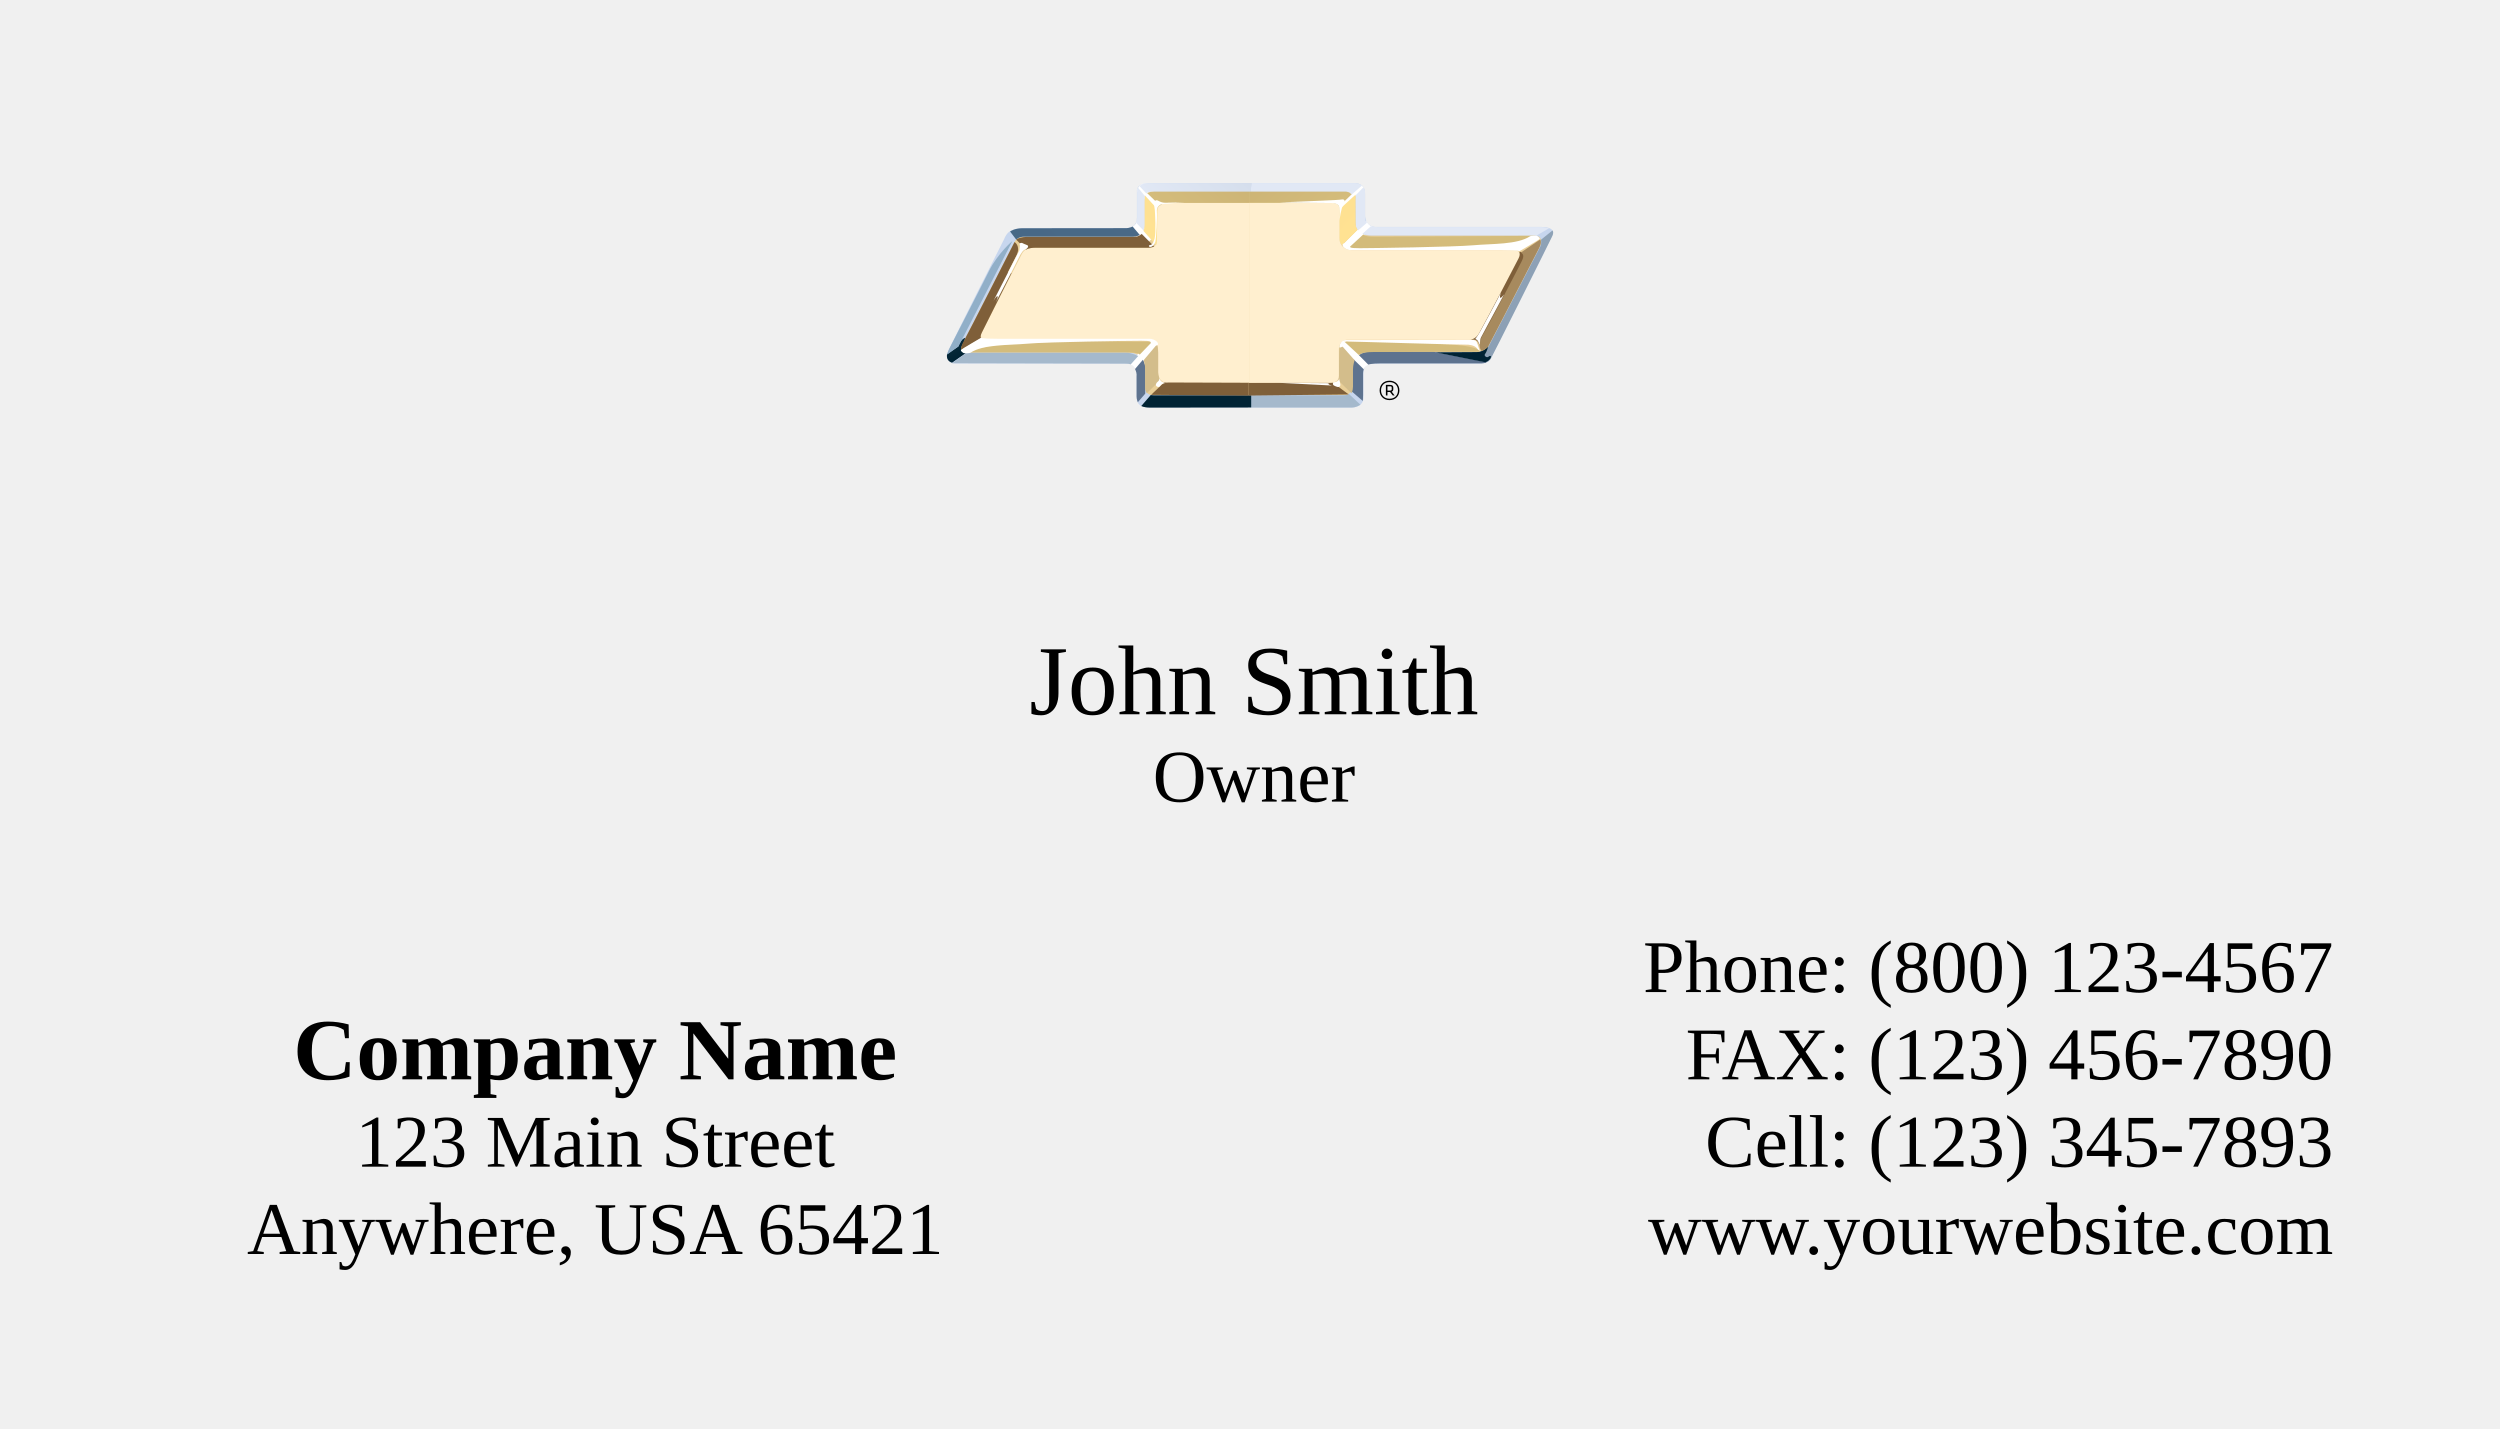
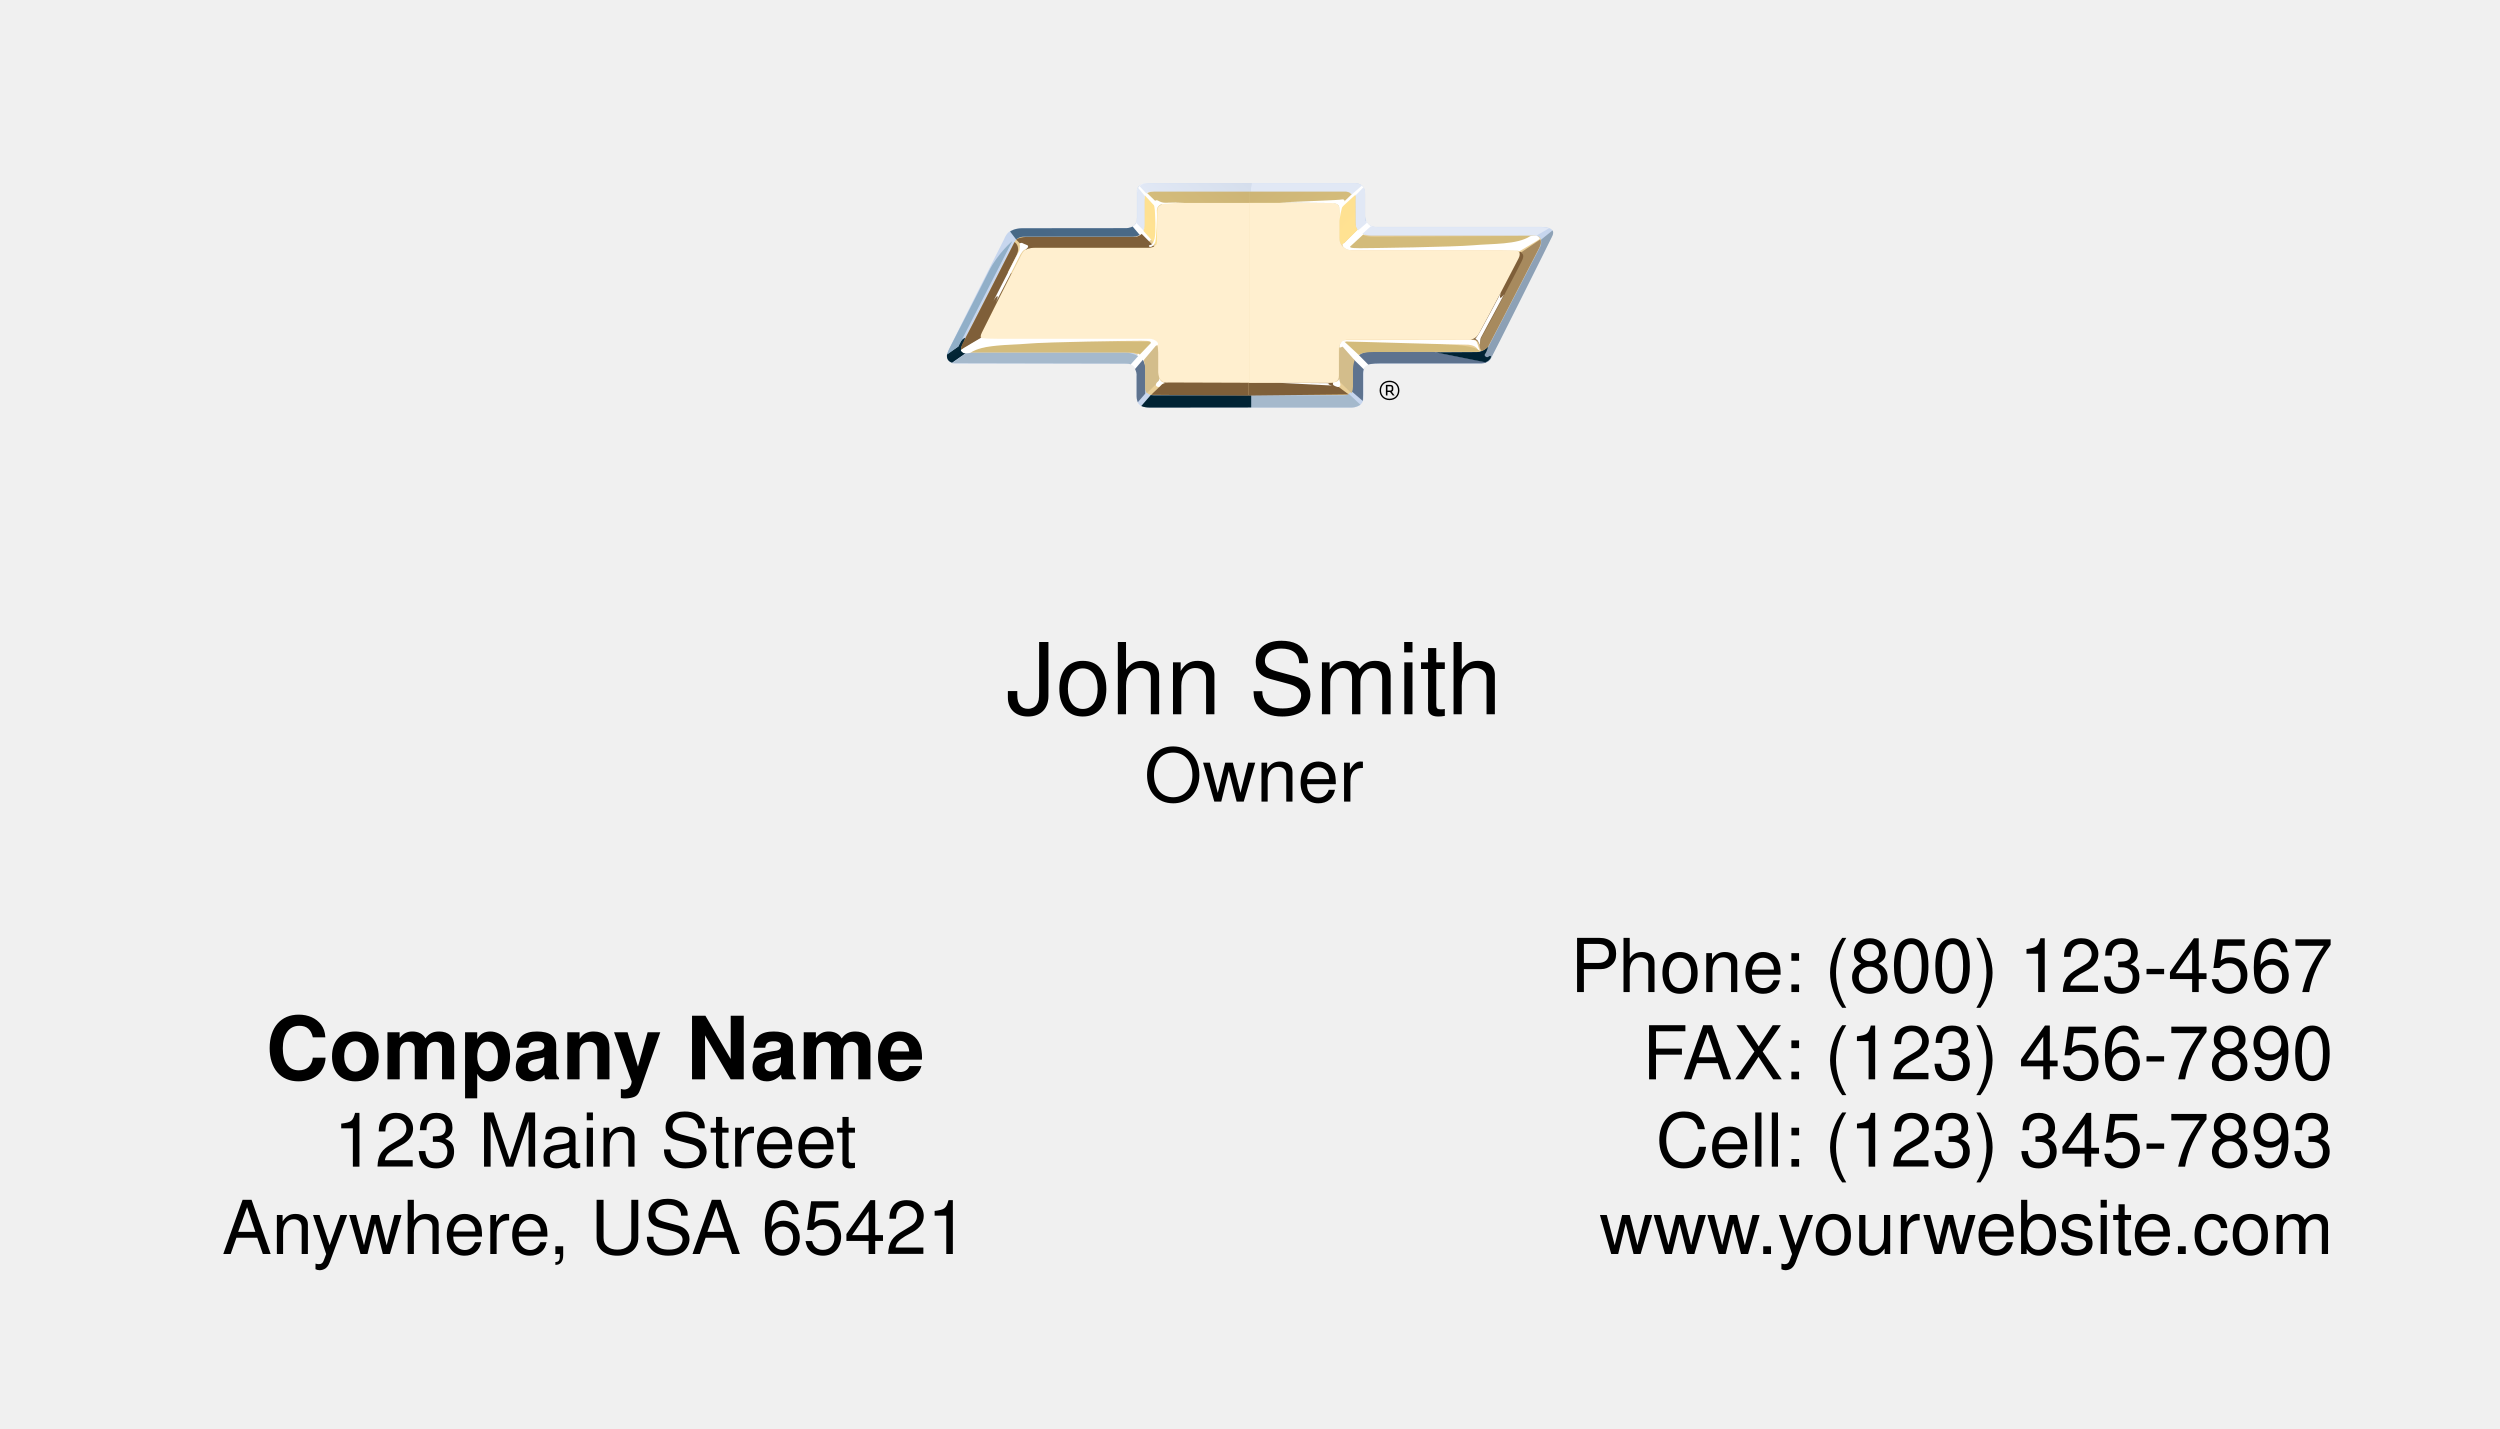
<svg xmlns="http://www.w3.org/2000/svg" id="svg2" viewBox="0 0 315 180" height="100%" width="100%" version="1.1">
  <defs id="defs16">
    <clipPath id="clipPath16">
      <path id="path18" d="m0 841.89h595.28v-841.89h-595.28v841.89z" />
    </clipPath>
    <clipPath id="clipPath50">
      <path id="path52" d="m0 841.89h595.28v-841.89h-595.28v841.89z" />
    </clipPath>
    <linearGradient id="linearGradient4254" gradientUnits="userSpaceOnUse" gradientTransform="matrix(-22.697 -45.159 -48.59 .13126 179.46 465.48)">
      <stop id="stop38" stop-color="#c7d6ee" offset="0" />
      <stop id="stop40" stop-color="#91afc8" offset=".185" />
      <stop id="stop42" stop-color="#002334" offset="1" />
    </linearGradient>
    <linearGradient id="linearGradient4256" gradientUnits="userSpaceOnUse" gradientTransform="matrix(27.784 -27.784 -27.784 -27.784 310.42 510.89)">
      <stop id="stop96" stop-color="#e1e8f5" offset="0" />
      <stop id="stop98" stop-color="#92a5c1" offset=".899" />
      <stop id="stop100" stop-color="#476886" offset=".955" />
      <stop id="stop102" stop-color="#e1e8f5" offset="1" />
    </linearGradient>
    <linearGradient id="linearGradient4258" gradientUnits="userSpaceOnUse" gradientTransform="matrix(28.423 28.423 28.423 -28.423 257.55 482.77)">
      <stop id="stop120" stop-color="#e1e8f5" offset="0" />
      <stop id="stop122" stop-color="#476886" offset=".039" />
      <stop id="stop124" stop-color="#92a5c1" offset=".09" />
      <stop id="stop126" stop-color="#e1e8f5" offset="1" />
    </linearGradient>
    <linearGradient id="linearGradient4260" gradientUnits="userSpaceOnUse" gradientTransform="matrix(9.2544 8.6299 8.6299 -9.2544 239.34 481.45)">
      <stop id="stop144" stop-color="#e1e8f5" offset="0" />
      <stop id="stop146" stop-color="#c7d6ee" offset=".157" />
      <stop id="stop148" stop-color="#e1e8f5" offset="1" />
    </linearGradient>
    <linearGradient id="linearGradient4262" gradientUnits="userSpaceOnUse" gradientTransform="matrix(-9.7988 9.1375 -9.1375 -9.7988 357.11 481.1)">
      <stop id="stop166" stop-color="#e1e8f5" offset="0" />
      <stop id="stop168" stop-color="#c7d6ee" offset=".157" />
      <stop id="stop170" stop-color="#e1e8f5" offset="1" />
    </linearGradient>
    <linearGradient id="linearGradient4264" gradientUnits="userSpaceOnUse" gradientTransform="matrix(31.878 31.878 31.878 -31.878 195.57 457.7)">
      <stop id="stop188" stop-color="#476886" offset="0" />
      <stop id="stop190" stop-color="#92a5c1" offset=".129" />
      <stop id="stop194" stop-color="#e1e8f5" offset="1" />
    </linearGradient>
    <linearGradient id="linearGradient4266" gradientUnits="userSpaceOnUse" gradientTransform="matrix(-3.7357 5.3351 5.3351 3.7357 155.63 412.67)">
      <stop id="stop212" stop-color="#002334" offset="0" />
      <stop id="stop214" stop-color="#fff" offset=".107" />
      <stop id="stop218" stop-color="#91afc8" offset=".185" />
      <stop id="stop220" stop-color="#002334" offset=".242" />
      <stop id="stop222" stop-color="#5e738f" offset=".534" />
      <stop id="stop224" stop-color="#002334" offset=".758" />
      <stop id="stop226" stop-color="#002334" offset="1" />
    </linearGradient>
    <linearGradient id="linearGradient4268" gradientUnits="userSpaceOnUse" gradientTransform="matrix(-28.768 -14.64 -14.64 28.768 182.3 450.31)">
      <stop id="stop244" stop-color="#91afc8" offset="0" />
      <stop id="stop246" stop-color="#002334" offset="1" />
    </linearGradient>
    <linearGradient id="linearGradient4270" gradientUnits="userSpaceOnUse" gradientTransform="matrix(-2.2055 12.508 12.508 2.2055 197.96 404.96)">
      <stop id="stop264" stop-color="#a5b9cc" offset="0" />
      <stop id="stop266" stop-color="#002334" offset="1" />
    </linearGradient>
    <linearGradient id="linearGradient4272" gradientUnits="userSpaceOnUse" gradientTransform="matrix(3.6648 0 0 -3.6648 242.03 399.78)">
      <stop id="stop284" stop-color="#5e738f" offset="0" />
      <stop id="stop286" stop-color="#91afc8" offset=".489" />
      <stop id="stop290" stop-color="#91afc8" offset="1" />
    </linearGradient>
    <linearGradient id="linearGradient4274" gradientUnits="userSpaceOnUse" gradientTransform="matrix(-4.5374 0 0 -4.5374 352.43 400.22)">
      <stop id="stop308" stop-color="#5e738f" offset="0" />
      <stop id="stop310" stop-color="#91afc8" offset=".32" />
      <stop id="stop314" stop-color="#91afc8" offset="1" />
    </linearGradient>
    <linearGradient id="linearGradient4276" gradientUnits="userSpaceOnUse" gradientTransform="matrix(12.412 21.498 21.498 -12.412 318.34 378.63)">
      <stop id="stop332" stop-color="#a5b9cc" offset="0" />
      <stop id="stop334" stop-color="#002334" offset="1" />
    </linearGradient>
    <linearGradient id="linearGradient4278" gradientUnits="userSpaceOnUse" gradientTransform="matrix(12.508 -21.665 -21.665 -12.508 266.03 398.94)">
      <stop id="stop352" stop-color="#002334" offset="0" />
      <stop id="stop354" stop-color="#a5b9cc" offset=".775" />
      <stop id="stop356" stop-color="#a5b9cc" offset="1" />
    </linearGradient>
    <linearGradient id="linearGradient4280" gradientUnits="userSpaceOnUse" gradientTransform="matrix(55.858 -96.749 -96.749 -55.858 216.34 481.21)">
      <stop id="stop374" stop-color="#ffefcf" offset="0" />
      <stop id="stop376" stop-color="#ffe4a6" offset=".461" />
      <stop id="stop378" stop-color="#bc956e" offset="1" />
    </linearGradient>
    <linearGradient id="linearGradient4282" gradientUnits="userSpaceOnUse" gradientTransform="matrix(15.668 17.465 17.465 -15.668 371.92 399.02)">
      <stop id="stop396" stop-color="#5e738f" offset="0" />
      <stop id="stop398" stop-color="#91afc8" offset=".607" />
      <stop id="stop402" stop-color="#c7dff4" offset="1" />
    </linearGradient>
    <linearGradient id="linearGradient4284" gradientUnits="userSpaceOnUse" gradientTransform="matrix(20.801 -36.029 -36.029 -20.801 387.57 494.19)">
      <stop id="stop420" stop-color="#e1e8f5" offset="0" />
      <stop id="stop422" stop-color="#7f97b4" offset=".815" />
      <stop id="stop426" stop-color="#476886" offset=".904" />
      <stop id="stop428" stop-color="#002334" offset="1" />
    </linearGradient>
    <linearGradient id="linearGradient4286" gradientUnits="userSpaceOnUse" gradientTransform="matrix(33.899 58.715 58.715 -33.899 411.69 411.95)">
      <stop id="stop446" stop-color="#8ca0b5" offset="0" />
      <stop id="stop448" stop-color="#e1e8f5" offset=".14" />
      <stop id="stop452" stop-color="#7f97b4" offset=".815" />
      <stop id="stop454" stop-color="#476886" offset=".904" />
      <stop id="stop456" stop-color="#002334" offset="1" />
    </linearGradient>
    <linearGradient id="linearGradient4288" gradientUnits="userSpaceOnUse" gradientTransform="matrix(12.007 6.9321 6.9321 -12.007 399.97 410.96)">
      <stop id="stop474" stop-color="#002334" offset="0" />
      <stop id="stop476" stop-color="#a5b9cc" offset=".815" />
      <stop id="stop480" stop-color="#002334" offset=".888" />
      <stop id="stop482" stop-color="#002334" offset="1" />
    </linearGradient>
    <linearGradient id="linearGradient4290" gradientUnits="userSpaceOnUse" gradientTransform="matrix(39.271 -39.271 -39.271 -39.271 183.56 437.27)">
      <stop id="stop500" stop-color="#d4bc7b" offset="0" />
      <stop id="stop502" stop-color="#7f5f39" offset=".331" />
      <stop id="stop504" stop-color="#d4bc7b" offset="1" />
    </linearGradient>
    <linearGradient id="linearGradient4292" gradientUnits="userSpaceOnUse" gradientTransform="matrix(-28.051 -28.051 28.051 -28.051 391.94 431.68)">
      <stop id="stop522" stop-color="#d4bc7b" offset="0" />
      <stop id="stop524" stop-color="#7f5f39" offset=".331" />
      <stop id="stop526" stop-color="#d4bc7b" offset="1" />
    </linearGradient>
    <linearGradient id="linearGradient4294" gradientUnits="userSpaceOnUse" gradientTransform="matrix(-45.339 -45.339 45.339 -45.339 415.43 492.78)">
      <stop id="stop544" stop-color="#d4bc7b" offset="0" />
      <stop id="stop546" stop-color="#7f5f39" offset=".331" />
      <stop id="stop548" stop-color="#d4bc7b" offset="1" />
    </linearGradient>
    <linearGradient id="linearGradient4296" gradientUnits="userSpaceOnUse" gradientTransform="matrix(5.9222 0 0 -5.9222 246.83 405.88)">
      <stop id="stop566" stop-color="#d3bd8b" offset="0" />
      <stop id="stop568" stop-color="#7f5f39" offset="1" />
    </linearGradient>
    <linearGradient id="linearGradient4298" gradientUnits="userSpaceOnUse" gradientTransform="matrix(-5.9233 0 0 -5.9233 347.55 405.97)">
      <stop id="stop586" stop-color="#d3bd8b" offset="0" />
      <stop id="stop588" stop-color="#7f5f39" offset="1" />
    </linearGradient>
    <linearGradient id="linearGradient4300" gradientUnits="userSpaceOnUse" gradientTransform="matrix(11.008 -19.066 -19.066 -11.008 268.66 403.42)">
      <stop id="stop606" stop-color="#7f5f39" offset="0" />
      <stop id="stop608" stop-color="#d3bd8b" offset=".646" />
      <stop id="stop610" stop-color="#ffe4a6" offset=".888" />
      <stop id="stop612" stop-color="#ffe4a6" offset="1" />
    </linearGradient>
    <linearGradient id="linearGradient4302" gradientUnits="userSpaceOnUse" gradientTransform="matrix(-12.025 -20.828 -20.828 12.025 325.8 403.32)">
      <stop id="stop630" stop-color="#7f5f39" offset="0" />
      <stop id="stop632" stop-color="#d3bd8b" offset=".455" />
      <stop id="stop634" stop-color="#ffe4a6" offset=".888" />
      <stop id="stop636" stop-color="#ffe4a6" offset="1" />
    </linearGradient>
    <linearGradient id="linearGradient4304" gradientUnits="userSpaceOnUse" gradientTransform="matrix(25.419 25.419 25.419 -25.419 260.82 480.05)">
      <stop id="stop654" stop-color="#d4bc7b" offset="0" />
      <stop id="stop656" stop-color="#7f5f39" offset=".039" />
      <stop id="stop658" stop-color="#d1ac75" offset=".107" />
      <stop id="stop660" stop-color="#d4bc7b" offset="1" />
    </linearGradient>
    <linearGradient id="linearGradient4306" gradientUnits="userSpaceOnUse" gradientTransform="matrix(-25.863 25.863 -25.863 -25.863 333.92 479.53)">
      <stop id="stop678" stop-color="#d4bc7b" offset="0" />
      <stop id="stop680" stop-color="#7f5f39" offset=".039" />
      <stop id="stop682" stop-color="#d1ac75" offset=".107" />
      <stop id="stop684" stop-color="#d4bc7b" offset="1" />
    </linearGradient>
    <linearGradient id="linearGradient4308" gradientUnits="userSpaceOnUse" gradientTransform="matrix(9.4521 8.8142 8.8142 -9.4521 243.99 475.83)">
      <stop id="stop702" stop-color="#ffe292" offset="0" />
      <stop id="stop704" stop-color="#d1ac75" offset=".157" />
      <stop id="stop706" stop-color="#ffe292" offset="1" />
    </linearGradient>
    <linearGradient id="linearGradient4310" gradientUnits="userSpaceOnUse" gradientTransform="matrix(-9.8535 9.1885 -9.1885 -9.8535 350.96 475.95)">
      <stop id="stop724" stop-color="#ffe292" offset="0" />
      <stop id="stop726" stop-color="#d1ac75" offset=".157" />
      <stop id="stop728" stop-color="#ffe292" offset="1" />
    </linearGradient>
    <linearGradient id="linearGradient4312" gradientUnits="userSpaceOnUse" gradientTransform="matrix(29.528 29.528 29.528 -29.528 201.2 453.31)">
      <stop id="stop746" stop-color="#7f5f39" offset="0" />
      <stop id="stop748" stop-color="#bd9b6a" offset="1" />
    </linearGradient>
    <linearGradient id="linearGradient4314" gradientUnits="userSpaceOnUse" gradientTransform="matrix(12.563 -12.563 -12.563 -12.563 414.19 447.85)">
      <stop id="stop766" stop-color="#7f5f39" offset="0" />
      <stop id="stop768" stop-color="#d4bc7b" offset="1" />
    </linearGradient>
    <linearGradient id="linearGradient4316" gradientUnits="userSpaceOnUse" gradientTransform="matrix(27.721 53.395 53.395 -27.721 410.02 416.12)">
      <stop id="stop786" stop-color="#a78a5e" offset="0" />
      <stop id="stop788" stop-color="#7f5f39" offset=".764" />
      <stop id="stop790" stop-color="#674c2b" offset=".916" />
      <stop id="stop792" stop-color="#674c2b" offset="1" />
    </linearGradient>
    <linearGradient id="linearGradient4318" gradientUnits="userSpaceOnUse" gradientTransform="matrix(-78.793 93.902 93.902 78.793 386.7 403.96)">
      <stop id="stop810" stop-color="#ffefcf" offset="0" />
      <stop id="stop812" stop-color="#ffe4a6" offset=".461" />
      <stop id="stop814" stop-color="#bc956e" offset="1" />
    </linearGradient>
    <linearGradient id="linearGradient4320" gradientUnits="userSpaceOnUse" gradientTransform="matrix(27.237 27.237 27.237 -27.237 154.74 421.02)">
      <stop id="stop832" stop-color="#7f5f39" offset="0" />
      <stop id="stop834" stop-color="#e9cf98" offset="1" />
    </linearGradient>
    <linearGradient id="linearGradient4322" gradientUnits="userSpaceOnUse" gradientTransform="matrix(36.679 36.679 36.679 -36.679 149.93 422.67)">
      <stop id="stop852" stop-color="#7f5f39" offset="0" />
      <stop id="stop854" stop-color="#e4cb90" offset="1" />
    </linearGradient>
  </defs>
-   <text id="line1" y="90" x="158" font-size="12.5px" style="text-anchor:middle">John Smith</text>
-   <text id="line2" y="101" x="158" font-size="9.375px" style="text-anchor:middle">Owner</text>
-   <text id="line3" font-size="11px" style="text-anchor:middle" y="136" x="75" font-weight="bold">Company Name</text>
-   <text id="line4" y="147" x="75" font-size="9.375px" style="text-anchor:middle">123 Main Street</text>
-   <text id="line5" y="158" x="75" font-size="9.375px" style="text-anchor:middle">Anywhere, USA 65421</text>
-   <text id="line6" y="125" x="294" font-size="9.375px" style="text-anchor:end">Phone: (800) 123-4567</text>
-   <text id="line7" y="136" x="294" font-size="9.375px" style="text-anchor:end">FAX: (123) 456-7890</text>
-   <text id="line8" y="147" x="294" font-size="9.375px" style="text-anchor:end">Cell: (123) 345-7893</text>
-   <text id="line9" y="158" x="294" font-size="9.375px" style="text-anchor:end">www.yourwebsite.com</text>
+   <text id="line1" y="90" x="158" font-size="12.5px" style="text-anchor:middle" font-family="Helvetica" fill="#000000">John Smith</text>
+   <text id="line2" y="101" x="158" font-size="9.375px" style="text-anchor:middle" font-family="Helvetica" fill="#000000">Owner</text>
+   <text id="line3" font-size="11px" style="text-anchor:middle" y="136" x="75" font-weight="bold" font-family="Helvetica" fill="#000000">Company Name</text>
+   <text id="line4" y="147" x="75" font-size="9.375px" style="text-anchor:middle" font-family="Helvetica" fill="#000000">123 Main Street</text>
+   <text id="line5" y="158" x="75" font-size="9.375px" style="text-anchor:middle" font-family="Helvetica" fill="#000000">Anywhere, USA 65421</text>
+   <text id="line6" y="125" x="294" font-size="9.375px" style="text-anchor:end" font-family="Helvetica" fill="#000000">Phone: (800) 123-4567</text>
+   <text id="line7" y="136" x="294" font-size="9.375px" style="text-anchor:end" font-family="Helvetica" fill="#000000">FAX: (123) 456-7890</text>
+   <text id="line8" y="147" x="294" font-size="9.375px" style="text-anchor:end" font-family="Helvetica" fill="#000000">Cell: (123) 345-7893</text>
+   <text id="line9" y="158" x="294" font-size="9.375px" style="text-anchor:end" font-family="Helvetica" fill="#000000">www.yourwebsite.com</text>
  <g id="g4338" transform="matrix(.92932 0 0 .92932 11.965 12.736)">
    <g id="g10" transform="matrix(.26012 0 0 -.26012 114.89 52.244)">
      <g id="g4662" transform="matrix(1 0 0 .98934 0 -5.9174)">
        <g id="g12" transform="matrix(1.0607 0 0 1.053 -155.33 -359.46)">
          <g id="g14" clip-path="url(#clipPath16)">
            <g id="g20" transform="translate(176.76 470.69)">
              <path id="path22" d="m0 0c1.347 3.083 2.504 5.587 10.98 5.587h48.93c2.698 0 5.393 1.349 5.393 5.199v13.671c0 1.55 1.543 3.671 5.587 3.671h101.33c2.888 0 5.203-1.543 5.203-5.203v-10.79c0-2.888 1.347-5.97 5.585-5.97h81.293c2.888 0 6.741-0.768 5.009-4.432-1.736-3.656-28.125-57.194-29.915-60.771-0.687-1.371-1.222-3.199-6.565-3.199h-49.972c-2.369 0-6.261 0-6.261-4.581v-12.742c0-1.832-1.371-4.581-5.722-4.581h-100.26c-3.13 0-5.418 1.608-5.418 4.734v11.218c0 2.442-1.299 6.025-4.96 6.025h-84.158c-2.673 0-5.19 2.062-3.587 6.026 1.61 3.971 27.513 56.138 27.513 56.138" fill="#c7d6ee" />
            </g>
          </g>
        </g>
        <g id="g24" transform="matrix(1.0607 0 0 1.053 -155.33 -359.46)">
          <g id="g26">
            <g id="g32">
              <g id="g34">
                <path id="path44" fill="url(#linearGradient4254)" d="m155.69 420.51 2.339-0.007 22.994 45.75-2.34 0.007-22.993-45.75z" />
              </g>
            </g>
          </g>
        </g>
        <g id="g46" transform="matrix(1.0607 0 0 1.053 -155.33 -359.46)">
          <g id="g48" clip-path="url(#clipPath50)">
            <g id="g54" transform="translate(237.2 414.05)">
              <path id="path56" d="m0 0h-78.71c-2.746 0-3.709 1.254-2.64 3.389 5.96 11.854 25.559 50.837 26.067 51.872 0.596 1.217 2.039 2.705 4.704 2.705h52.818c5.479 0 6.413 2.395 6.413 6.721v12.884c0 1.733 1.149 2.885 3.171 2.885h96.739c2.598 0 3.749-0.859 3.749-2.592v-9.518c0-3.751-0.709-9.805 7.651-9.805h79.937c3.59 0 4.522-2.421 2.622-6.253-7.07-14.27-24.48-48.105-25.02-49.253-0.69-1.459-2.82-2.743-6.22-2.743h-52.471c-4.329 0-8.652-2.884-8.652-7.213v-10.995c0-2.003-1.203-3.422-3.342-3.422h-93.867c-2.904 0-4.012 1.645-4.012 3.839v10.003c-0.002 3.459-2.309 7.496-8.941 7.496" fill="#e9cf98" />
            </g>
            <g id="g58" transform="translate(342.16 416.63)">
              <path id="path60" d="m0 0 11.025-11.491s0.787 2.519 3.776 3.144l-12.346 11.517s-1.983-1.122-2.455-3.17" fill="#fff" />
            </g>
            <g id="g62" transform="translate(237.45 408.44)">
              <path id="path64" d="m0 0s4.41-0.161 4.41-5.985l10.234 15.118-2.834 2.048-11.81-11.181z" fill="#fff" />
            </g>
            <g id="g66" transform="translate(346.23 465.69)">
              <path id="path68" d="m0 0 11.625 11.331s-1.576 0.193-3.155 2.756l-11.527-11.725 3.057-2.362z" fill="#fff" />
            </g>
            <g id="g70" transform="translate(341.21 488.84)">
              <path id="path72" d="m0 0 10.74 9.159s1.183-0.687 1.675-1.773l-11.232-10.344-1.183 2.958z" fill="#fff" />
            </g>
            <g id="g74" transform="translate(242.14 494.68)">
              <path id="path76" d="m0 0c0 1.897 1.762 4.135 4.647 4.135l8.148-10.073s-2.439 0-2.822-0.899c-0.388-0.9-0.772-2.827-0.772-2.827l-9.201 9.664z" fill="#fff" />
            </g>
            <g id="g78" transform="translate(238.62 476.54)">
              <path id="path80" d="m0 0s3.482 0.552 3.482 4.274l8.077-9.503-5.148-3.721-6.411 8.95z" fill="#fff" />
            </g>
          </g>
        </g>
        <g id="g82" transform="matrix(1.0607 0 0 1.053 -155.33 -359.46)">
          <g id="g84">
            <g id="g90">
              <g id="g92">
                <path id="path104" fill="url(#linearGradient4256)" d="m298.34 498.82-0.371-4.333h46.543c1.527 0 2.386-0.384 2.962-1.529l5.154 4.582s-1.295 1.28-3.654 1.28h-50.634z" />
              </g>
            </g>
          </g>
        </g>
        <g id="g106" transform="matrix(1.0607 0 0 1.053 -155.33 -359.46)">
          <g id="g108">
            <g id="g114">
              <g id="g116">
                <path id="path128" fill="url(#linearGradient4258)" d="m246.78 498.82c-1.241 0-2.674-0.614-3.434-1.565l3.34-3.627s0.667 0.859 3.34 0.859h47.943l0.371 4.333h-51.56z" />
              </g>
            </g>
          </g>
        </g>
        <g id="g130" transform="matrix(1.0607 0 0 1.053 -155.33 -359.46)">
          <g id="g132">
            <g id="g138">
              <g id="g140">
                <path id="path150" fill="url(#linearGradient4260)" d="m242.14 494.68v-13.206c0-2.073-0.415-2.581-0.415-2.581l3.685-3.916s0.527 1.352 0.527 2.183v13.085c0 0.826 0.074 2.03 0.074 2.03l-3.46 4.285s-0.411-0.749-0.411-1.88" />
              </g>
            </g>
          </g>
        </g>
        <g id="g152" transform="matrix(1.0607 0 0 1.053 -155.33 -359.46)">
          <g id="g154">
            <g id="g160">
              <g id="g162">
                <path id="path172" fill="url(#linearGradient4262)" d="m349.58 492.68s-0.1-1.536-0.1-2.362 0.1-11.981 0.1-12.809c0-0.826 1.203-2.358 1.203-2.358l4.41 3.902s-1.046 0.351-1.046 2.424v13.206c0 1.131-0.925 1.88-0.925 1.88l-3.642-3.883z" />
              </g>
            </g>
          </g>
        </g>
        <g id="g174" transform="matrix(1.0607 0 0 1.053 -155.33 -359.46)">
          <g id="g176">
            <g id="g182">
              <g id="g184">
                <path id="path196" fill="url(#linearGradient4264)" d="m236.95 476.26c-1.382 0-48.863-0.055-51.393-0.055-3.671 0-5.83-1.619-5.83-1.619l3.02-4.063s1.208 1.489 3.874 1.489h53.577c1.866 0 3.268 0.844 3.268 0.844l-3.501 4.205s-1.719-0.801-3.015-0.801" />
              </g>
            </g>
          </g>
        </g>
        <g id="g198" transform="matrix(1.0607 0 0 1.053 -155.33 -359.46)">
          <g id="g200">
            <g id="g206">
              <g id="g208">
                <path id="path228" fill="url(#linearGradient4266)" d="m154.27 417.08-5.475-3.839s-0.434-1.587 0.384-2.841c0.82-1.25 2.072-1.444 2.072-1.444l7.126 5.09s-4.033 0.19-2.355 3.177 1.587 4.113 1.587 4.113-1.958-0.322-3.339-4.256" />
              </g>
            </g>
          </g>
        </g>
        <g id="g230" transform="matrix(1.0607 0 0 1.053 -155.33 -359.46)">
          <g id="g232">
            <g id="g238">
              <g id="g240">
                <path id="path248" fill="url(#linearGradient4268)" d="m169.3 454.68c-4.366-8.986-19.03-37.853-19.543-38.884-0.514-1.027-1.029-2.823-1.029-2.823l5.651 4.11 26.479 52.752s-7.191-6.164-11.558-15.155" />
              </g>
            </g>
          </g>
        </g>
        <g id="g250" transform="matrix(1.0607 0 0 1.053 -155.33 -359.46)">
          <g id="g252">
            <g id="g258">
              <g id="g260">
                <path id="path268" fill="url(#linearGradient4270)" d="m158.49 413.92-7.263-5.225s82.73-0.204 84.82-0.204c2.087 0 2.964-0.399 2.964-0.399l3.726 4.234s-3.559 1.594-5.536 1.594h-78.711z" />
              </g>
            </g>
          </g>
        </g>
        <g id="g270" transform="matrix(1.0607 0 0 1.053 -155.33 -359.46)">
          <g id="g272">
            <g id="g278">
              <g id="g280">
                <path id="path292" fill="url(#linearGradient4272)" d="m241.13 405.78s0.762-1.531 0.762-2.753v-10.939c0-1.565 0.61-2.922 0.61-2.922l3.635 4.282v13.104c0 2.091-1.153 3.85-1.153 3.85l-3.854-4.622z" />
              </g>
            </g>
          </g>
        </g>
        <g id="g294" transform="matrix(1.0607 0 0 1.053 -155.33 -359.46)">
          <g id="g296">
            <g id="g302">
              <g id="g304">
                <path id="path316" fill="url(#linearGradient4274)" d="m347.35 407.9v-13.104l5.704-4.991s0.142 1.331 0.142 2.892v10.944c0 1.22 0.353 1.988 0.353 1.988l-4.987 4.987s-1.212-0.621-1.212-2.716" />
              </g>
            </g>
          </g>
        </g>
        <g id="g318" transform="matrix(1.0607 0 0 1.053 -155.33 -359.46)">
          <g id="g320">
            <g id="g326">
              <g id="g328">
                <path id="path336" fill="url(#linearGradient4276)" d="m343.08 392.61h-44.848v-6.087h49.627c1.687 0 3.654 1.122 4.028 1.407l-5.624 5.334s-0.371-0.654-3.183-0.654" />
              </g>
            </g>
          </g>
        </g>
        <g id="g338" transform="matrix(1.0607 0 0 1.053 -155.33 -359.46)">
          <g id="g340">
            <g id="g346">
              <g id="g348">
                <path id="path358" fill="url(#linearGradient4278)" d="m244.21 387.29s1.155-0.819 4.383-0.819c3.225 0 49.636 0.059 49.636 0.059v6.087h-47.902c-0.867 0-1.447 0.161-1.447 0.161l-4.67-5.488z" />
              </g>
            </g>
          </g>
        </g>
        <g id="g360" transform="matrix(1.0607 0 0 1.053 -155.33 -359.46)">
          <g id="g362">
            <g id="g368">
              <g id="g370">
                <path id="path380" fill="url(#linearGradient4280)" d="m257.1 488.87c-2.598 0-5.192-1.444-5.192-4.329v-14.132c0-2.881-1.732-4.036-3.75-4.036h-57.43c-2.333 0-4.138-0.973-5.175-2.936-0.849-1.613-15.191-30.358-19.826-39.648-1.005-2.015-0.127-3.24 2.452-3.24h80.27c3.459 0 4.037-3.174 4.037-6.344v-10.982c0-2.023 2.017-4.33 4.325-4.33h40.381v89.977h-40.092z" />
              </g>
            </g>
          </g>
        </g>
        <g id="g382" transform="matrix(1.0607 0 0 1.053 -155.33 -359.46)">
          <g id="g384">
            <g id="g390">
              <g id="g392">
                <path id="path404" fill="url(#linearGradient4282)" d="m351.13 412.72 4.624-4.753s1.154 0.639 6.55 0.639h49.315c1.025 0 2.438 0.515 2.438 0.515l-26.068 5.265s-30.181-0.021-31.593 0c-0.053 0.001-0.106 0.002-0.159 0.002-3.06 0-5.107-1.668-5.107-1.668" />
              </g>
            </g>
          </g>
        </g>
        <g id="g406" transform="matrix(1.0607 0 0 1.053 -155.33 -359.46)">
          <g id="g408">
            <g id="g414">
              <g id="g416">
                <path id="path430" fill="url(#linearGradient4284)" d="m352.86 473.43s2.254-0.753 4.095-0.753h77.647c2.363 0 3.742-0.176 3.742-0.176l6.275 3.74s-2.014 0.575-4.027 0.575h-80.64c-2.015 0-2.855 0.471-2.855 0.471l-4.237-3.857z" />
              </g>
            </g>
          </g>
        </g>
        <g id="g432" transform="matrix(1.0607 0 0 1.053 -155.33 -359.46)">
          <g id="g434">
            <g id="g440">
              <g id="g442">
                <path id="path458" fill="url(#linearGradient4286)" d="m440.64 470.48s0.355-1.97-0.316-3.309c-0.669-1.338-24.138-47.495-25.197-49.615-1.063-2.118-3.457-2.9-3.457-2.9l2.674-5.348s0.948 0.72 1.507 1.447c0.557 0.724 29.434 59.484 30.327 61.545 0.89 2.063 0.108 2.809 0.108 2.809l-5.646-4.629z" />
              </g>
            </g>
          </g>
        </g>
        <g id="g460" transform="matrix(1.0607 0 0 1.053 -155.33 -359.46)">
          <g id="g462">
            <g id="g468">
              <g id="g470">
                <path id="path484" fill="url(#linearGradient4288)" d="m409.18 414.26c-3.082 0-20.42-0.132-20.42-0.132l24.657-5.006s1.542 0.637 2.313 1.927c0.772 1.284-0.002 1.668-0.9 0.899-0.897-0.775-2.438 0.509-1.67 1.409 0.773 0.903 1.541 3.729 1.541 3.729s-2.437-2.826-5.521-2.826" />
              </g>
            </g>
          </g>
        </g>
        <g id="g486" transform="matrix(1.0607 0 0 1.053 -155.33 -359.46)">
          <g id="g488">
            <g id="g494">
              <g id="g496">
                <path id="path506" fill="url(#linearGradient4290)" d="m179.79 418.23c-16.148-1.078-21.305-4.131-21.305-4.131h77.112c8.769 0 7.768-1.199 7.719-1.253l6.278 6.639s-15.252 0-24.942 0.178c-1.232 0.023-2.614 0.034-4.123 0.034-10.357 0-26.643-0.528-40.739-1.467m63.524-5.386l0.002 0.002-0.002-0.002z" />
              </g>
            </g>
          </g>
        </g>
        <g id="g508" transform="matrix(1.0607 0 0 1.053 -155.33 -359.46)">
          <g id="g510">
            <g id="g516">
              <g id="g518">
                <path id="path528" fill="url(#linearGradient4292)" d="m361.67 419.66c-6.861-0.178-17.663-0.178-17.663-0.178l7.199-6.779s0.741 1.586 7.093 1.586c6.356 0 52.158 0.158 52.158 0.158s0.772 2.504-12.714 3.466c-10.624 0.759-26.656 1.766-34.406 1.766-0.609 0-1.166-0.006-1.667-0.019" />
              </g>
            </g>
          </g>
        </g>
        <g id="g530" transform="matrix(1.0607 0 0 1.053 -155.33 -359.46)">
          <g id="g532">
            <g id="g538">
              <g id="g540">
                <path id="path550" fill="url(#linearGradient4294)" d="m345.36 465.66s10.804 0 17.667-0.179c6.861-0.179 48.454 1.707 59.895 2.785 11.438 1.076 15.088 4.128 15.088 4.128s-72.724-0.388-79.078-0.388c-6.35 0-5.464 1.259-5.464 1.259l-8.108-7.605z" />
              </g>
            </g>
          </g>
        </g>
        <g id="g552" transform="matrix(1.0607 0 0 1.053 -155.33 -359.46)">
          <g id="g554">
            <g id="g560">
              <g id="g562">
                <path id="path570" fill="url(#linearGradient4296)" d="m245.37 410.21s0.771-2.501 0.771-4.428v-8.669c0-2.31 0.772-3.469 0.772-3.469l6.549 6.552s-0.978 2.31-0.978 4.044v9.773c0 2.26-0.564 4.098-0.564 4.098l-6.55-7.901z" />
              </g>
            </g>
          </g>
        </g>
        <g id="g572" transform="matrix(1.0607 0 0 1.053 -155.33 -359.46)">
          <g id="g574">
            <g id="g580">
              <g id="g582">
                <path id="path590" fill="url(#linearGradient4298)" d="m341.47 414.07c0-2.26-0.153-8.307-0.153-10.044 0-1.729-0.399-3.828-0.399-3.828l6.549-6.552s0.773 1.159 0.773 3.469v8.669c0 1.927 0.771 4.428 0.771 4.428l-7.014 8.084s-0.527-1.971-0.527-4.226" />
              </g>
            </g>
          </g>
        </g>
        <g id="g592" transform="matrix(1.0607 0 0 1.053 -155.33 -359.46)">
          <g id="g594">
            <g id="g600">
              <g id="g602">
                <path id="path614" fill="url(#linearGradient4300)" d="m249.03 392.87 47.773-0.384 0.193 0.004v6.398l-41.61 0.15-6.356-6.168z" />
              </g>
            </g>
          </g>
        </g>
        <g id="g616" transform="matrix(1.0607 0 0 1.053 -155.33 -359.46)">
          <g id="g618">
            <g id="g624">
              <g id="g626">
                <path id="path638" fill="url(#linearGradient4302)" d="m297.19 398.89h-0.192v-6.398l49.122 0.57-7.897 5.978-41.033-0.15z" />
              </g>
            </g>
          </g>
        </g>
        <g id="g640" transform="matrix(1.0607 0 0 1.053 -155.33 -359.46)">
          <g id="g642">
            <g id="g648">
              <g id="g650">
                <path id="path662" fill="url(#linearGradient4304)" d="m249.67 494.52c-1.349 0-2.597-0.727-2.597-0.727l6.332-6.23s0.624 1.353 5.086 1.353h38.692v5.604h-47.513z" />
              </g>
            </g>
          </g>
        </g>
        <g id="g664" transform="matrix(1.0607 0 0 1.053 -155.33 -359.46)">
          <g id="g666">
            <g id="g672">
              <g id="g674">
                <path id="path686" fill="url(#linearGradient4306)" d="m297.19 494.52v-5.604h38.691c4.462 0 5.386-1.942 5.386-1.942l6.33 6.227s-1.544 1.319-2.893 1.319h-47.514z" />
              </g>
            </g>
          </g>
        </g>
        <g id="g688" transform="matrix(1.0607 0 0 1.053 -155.33 -359.46)">
          <g id="g690">
            <g id="g696">
              <g id="g698">
                <path id="path708" fill="url(#linearGradient4308)" d="m245.87 489.08v-11.313c0-1.342-0.589-2.932-0.589-2.932l6.201-7.038s0.419 0.585 0.419 3.516c0 2.933 0.25 14.41 0.25 14.41l-6.199 6.954s-0.082-1.839-0.082-3.597" />
              </g>
            </g>
          </g>
        </g>
        <g id="g710" transform="matrix(1.0607 0 0 1.053 -155.33 -359.46)">
          <g id="g712">
            <g id="g718">
              <g id="g720">
                <path id="path730" fill="url(#linearGradient4310)" d="m341.52 485.59v-14.066c0-2.932 1.372-3.725 1.372-3.725l7.578 7.634s-0.988 1.597-0.988 2.935c0 1.342-0.064 9.521-0.064 11.28s0.077 3.386 0.077 3.386l-7.975-7.444z" />
              </g>
            </g>
          </g>
        </g>
        <g id="g732" transform="matrix(1.0607 0 0 1.053 -155.33 -359.46)">
          <g id="g734">
            <g id="g740">
              <g id="g742">
                <path id="path750" fill="url(#linearGradient4312)" d="m240.74 471.86h-53.166c-1.541 0-4.047-0.578-4.817-1.35l4.817-5.009s1.347 0.962 4.623 0.962h55.285c1.543 0 3.082 0.581 3.082 0.581l-6.162 6.355s-1.543-1.539-3.662-1.539" />
              </g>
            </g>
          </g>
        </g>
        <g id="g752" transform="matrix(1.0607 0 0 1.053 -155.33 -359.46)">
          <g id="g754">
            <g id="g760">
              <g id="g762">
                <path id="path770" fill="url(#linearGradient4314)" d="m406.34 420.34s2.977 1.119 3.908-2.417c0 0 0.743-1.119 2.79 1.862 2.046 2.975 21.399 42.785 21.208 43.348-0.187 0.556-4.094 1.302-4.094 1.302l-23.812-44.095z" />
              </g>
            </g>
          </g>
        </g>
        <g id="g772" transform="matrix(1.0607 0 0 1.053 -155.33 -359.46)">
          <g id="g774">
            <g id="g780">
              <g id="g782">
                <path id="path794" fill="url(#linearGradient4316)" d="m430.71 464.05c0.933-0.556 1.862-1.302 0.56-4.091-1.301-2.786-16.186-31.813-19.347-37.392-3.163-5.58-0.376-7.814-0.376-7.814s2.422 1.119 3.149 2.325c0.733 1.21 23.459 46.23 25.023 49.253 1.565 3.024 0.479 4.234 0.479 4.234l-9.488-6.515z" />
              </g>
            </g>
          </g>
        </g>
        <g id="g796" transform="matrix(1.0607 0 0 1.053 -155.33 -359.46)">
          <g id="g798">
            <g id="g804">
              <g id="g806">
                <path id="path816" fill="url(#linearGradient4318)" d="m297.19 488.87v-89.977h39.786c2.305 0 4.325 0.866 4.325 3.466v13.419c0 2.595 1.728 4.61 3.749 4.61h60.019c2.107 0 3.998 1.232 5.096 3.261 4.904 9.068 18.411 35.365 19.433 37.485 1.247 2.588 0.475 4.087-2.416 4.087h-79.537c-3.459 0-6.059 2.593-6.059 5.766v14.709c0 2.019-1.152 3.174-3.747 3.174h-40.649z" />
              </g>
            </g>
          </g>
        </g>
        <g id="g818" transform="matrix(1.0607 0 0 1.053 -155.33 -359.46)">
          <g id="g820">
            <g id="g826">
              <g id="g828">
                <path id="path836" fill="url(#linearGradient4320)" d="m157.84 416.6 7.7 4.669s-0.882 0.384 0.504 3.159c1.388 2.775 14.389 29.283 14.389 29.283l-2.901 0.628-19.692-37.739z" />
              </g>
            </g>
          </g>
        </g>
        <g id="g838" transform="matrix(1.0607 0 0 1.053 -155.33 -359.46)">
          <g id="g840">
            <g id="g846">
              <g id="g848">
                <path id="path856" fill="url(#linearGradient4322)" d="m157.14 420.04c-1.927-3.469-1.539-4.815-1.539-4.815l4.622 3.082s20.611 39.875 22.73 44.5c2.12 4.622-1.039 6.505-1.039 6.505s-22.847-45.806-24.774-49.272" />
              </g>
            </g>
          </g>
        </g>
        <g id="g866" transform="matrix(1.0607 0 0 1.053 14.653 76.408)">
          <path id="path868" d="m0 0c-0.306-0.205-3.123-0.552-3.673 0-0.552 0.548-1.473 0.976-0.737 1.59 0.737 0.615 9.797 6 9.797 6s-1.1-0.611 8.209-0.611h74.468c1.96 0 3.796-1.345 4.042-2.204s-0.245-1.225-0.857-1.104c-0.61 0.124-2.205 0.614-2.572 1.228-0.367 0.611 0.49 1.101-4.9 1.101-5.389 0-46.542-0.614-55.849-1.47-9.309-0.859-21.561-0.245-27.928-4.53" fill="#fff" />
        </g>
        <g id="g870" transform="matrix(1.0607 0 0 1.053 306.4 137.8)">
          <path id="path872" d="m0 0c0.305 0.201 3.125 0.548 3.675 0 0.55-0.552 1.471-0.98 0.735-1.594-0.735-0.611-9.798-6-9.798-6s1.099 0.611-8.208 0.611h-74.47c-1.96 0-3.796 1.345-4.04 2.204-0.246 0.86 0.243 1.229 0.853 1.104 0.616-0.124 2.207-0.614 2.576-1.224 0.367-0.615-0.492-1.101 4.899-1.101s46.539 0.61 55.852 1.466c9.306 0.859 21.559 0.245 27.926 4.534" fill="#fff" />
        </g>
        <g id="g874" transform="matrix(1.0607 0 0 1.053 40.156 130.34)">
          <path id="path876" d="m0 0c0 0.867 0.481 2.504 0.097 2.983-0.386 0.483 0.77 1.061 1.541 0.582 0.77-0.483 2.407-0.867 2.599-1.254 0.193-0.384-0.096-1.346-1.155-1.733-1.06-0.384-2.023-1.251-3.66-4.812-1.638-3.568-10.982-21.674-10.982-21.674s1.35 2.888 0.772 2.987c-0.578 0.095-1.925-2.314-1.925-2.314l12.713 25.235z" fill="#fff" />
        </g>
        <g id="g878" transform="matrix(1.0607 0 0 1.053 108.46 132.13)">
          <path id="path880" d="m0 0c-0.797-0.08-1.02 0.793-0.34 0.907 0.684 0.114 1.589 0.168 2.382 3.291 0.797 3.122 0.23 12.595 0.115 14.296-0.115 1.703-0.907 3.744 0.229 4.651 1.133 0.91 1.928-1.021 4.879-1.021 2.949 0 9.645 0.227 9.645 0.227s-9.418-0.677-11.009-0.907c-1.588-0.227-2.95-1.473-2.724-3.744 0.229-2.27-0.338-13.959-0.791-15.206-0.455-1.247-1.251-2.38-2.386-2.494" fill="#fff" />
        </g>
        <g id="g882" transform="matrix(1.0607 0 0 1.053 175.86 155.59)">
          <path id="path884" d="m0 0c-1.249-0.058 23.926-0.296 25.513-0.296 1.589 0 3.404-0.482 3.746-2.069 0.34-1.591 0.099-6.798 0.099-6.798s0.782 6.684 1.917 7.931c1.134 1.251 0.794 3.064-0.681 2.728-1.476-0.344-13.159-0.71-30.594-1.496" fill="#fff" />
        </g>
        <g id="g886" transform="matrix(1.0607 0 0 1.053 211.52 82.345)">
          <path id="path888" d="m0 0c-0.792 0.117-1.698 0.227-1.927-0.453-0.227-0.676 1.018-1.13-0.227-1.806-1.242-0.68-2.168-1.097-2.168-0.531 0 0.567 0.642 3.474 3.02 3.474 2.377 0 61.058 0.113 61.969 0.113 0.902 0 2.036-0.113 2.487-1.02 0.452-0.906 1.017-3.17 1.359-3.85 0.338-0.68-0.227-0.68-1.247 0.68-1.018 1.36-3.62 1.923-5.656 1.81-2.039-0.113-57.61 1.583-57.61 1.583" fill="#fff" />
        </g>
        <g id="g890" transform="matrix(1.0607 0 0 1.053 280.19 80.32)">
          <path id="path892" d="m0 0s-0.565 1.243-0.905 2.04c-0.34 0.79-1.357 1.126-1.357 1.126s1.13 1.364 2.714 4.304c1.586 2.939 9.056 16.979 9.848 18.903 0 0-1.699-5.211 1.585-0.907 0 0-10.64-20.143-11.32-21.503-0.677-1.36-0.565-3.963-0.565-3.963" fill="#fff" />
        </g>
        <g id="g894" transform="matrix(1.0607 0 0 1.053 113.22 63.638)">
          <path id="path896" d="m0 0s0.135-1.627-0.81-2.303c-0.947-0.677-1.353-1.894-0.541-2.436 0.812-0.541 1.353-0.27 1.894 0.542 0.541 0.811 2.437 1.488 3.654 1.217 0 0-4.197-0.537-4.197 2.98" fill="#fff" />
        </g>
        <g id="g898" transform="matrix(1.0607 0 0 1.053 175.09 60.584)">
          <path id="path900" d="m0 0s22.84-1.203 24.193-1.265c1.349-0.062 2.3-0.106 2.3-0.106s-2.424 0.384-1.707 1.163l-24.786 0.208z" fill="#fff" />
        </g>
        <g id="g902" transform="matrix(1.0607 0 0 1.053 203.8 60.784)">
          <path id="path904" d="m0 0s-0.676-1.082 0.406-1.62c1.084-0.541 2.168-1.082 2.844-0.27 0.675 0.811-0.541 2.976-0.407 4.464 0 0 0.541-2.303-2.843-2.574" fill="#fff" />
        </g>
        <g id="g906" transform="matrix(1.0607 0 0 1.053 233.35 58.721)">
          <path id="path908" d="m0 0h-1.265v-2.143h1.265c0.644 0 0.835 0.256 0.835 0.677v0.793c0 0.541-0.252 0.673-0.835 0.673m0-2.837h-1.265v-1.763h-0.77v5.306h2.035c1.152 0 1.605-0.512 1.605-1.379v-0.793c0-0.575-0.199-0.962-0.77-1.218l1.428-1.916h-0.912l-1.351 1.763zm-0.237-3.379c2.716 0 4.142 1.862 4.142 4.147s-1.426 4.175-4.142 4.175c-2.719 0-4.178-1.89-4.178-4.175s1.459-4.147 4.178-4.147m0 9.024c3.01 0 4.848-2.176 4.848-4.867 0-2.654-1.838-4.862-4.848-4.862-3.028 0-4.882 2.208-4.882 4.862 0 2.691 1.854 4.867 4.882 4.867" />
        </g>
      </g>
    </g>
  </g>
</svg>
